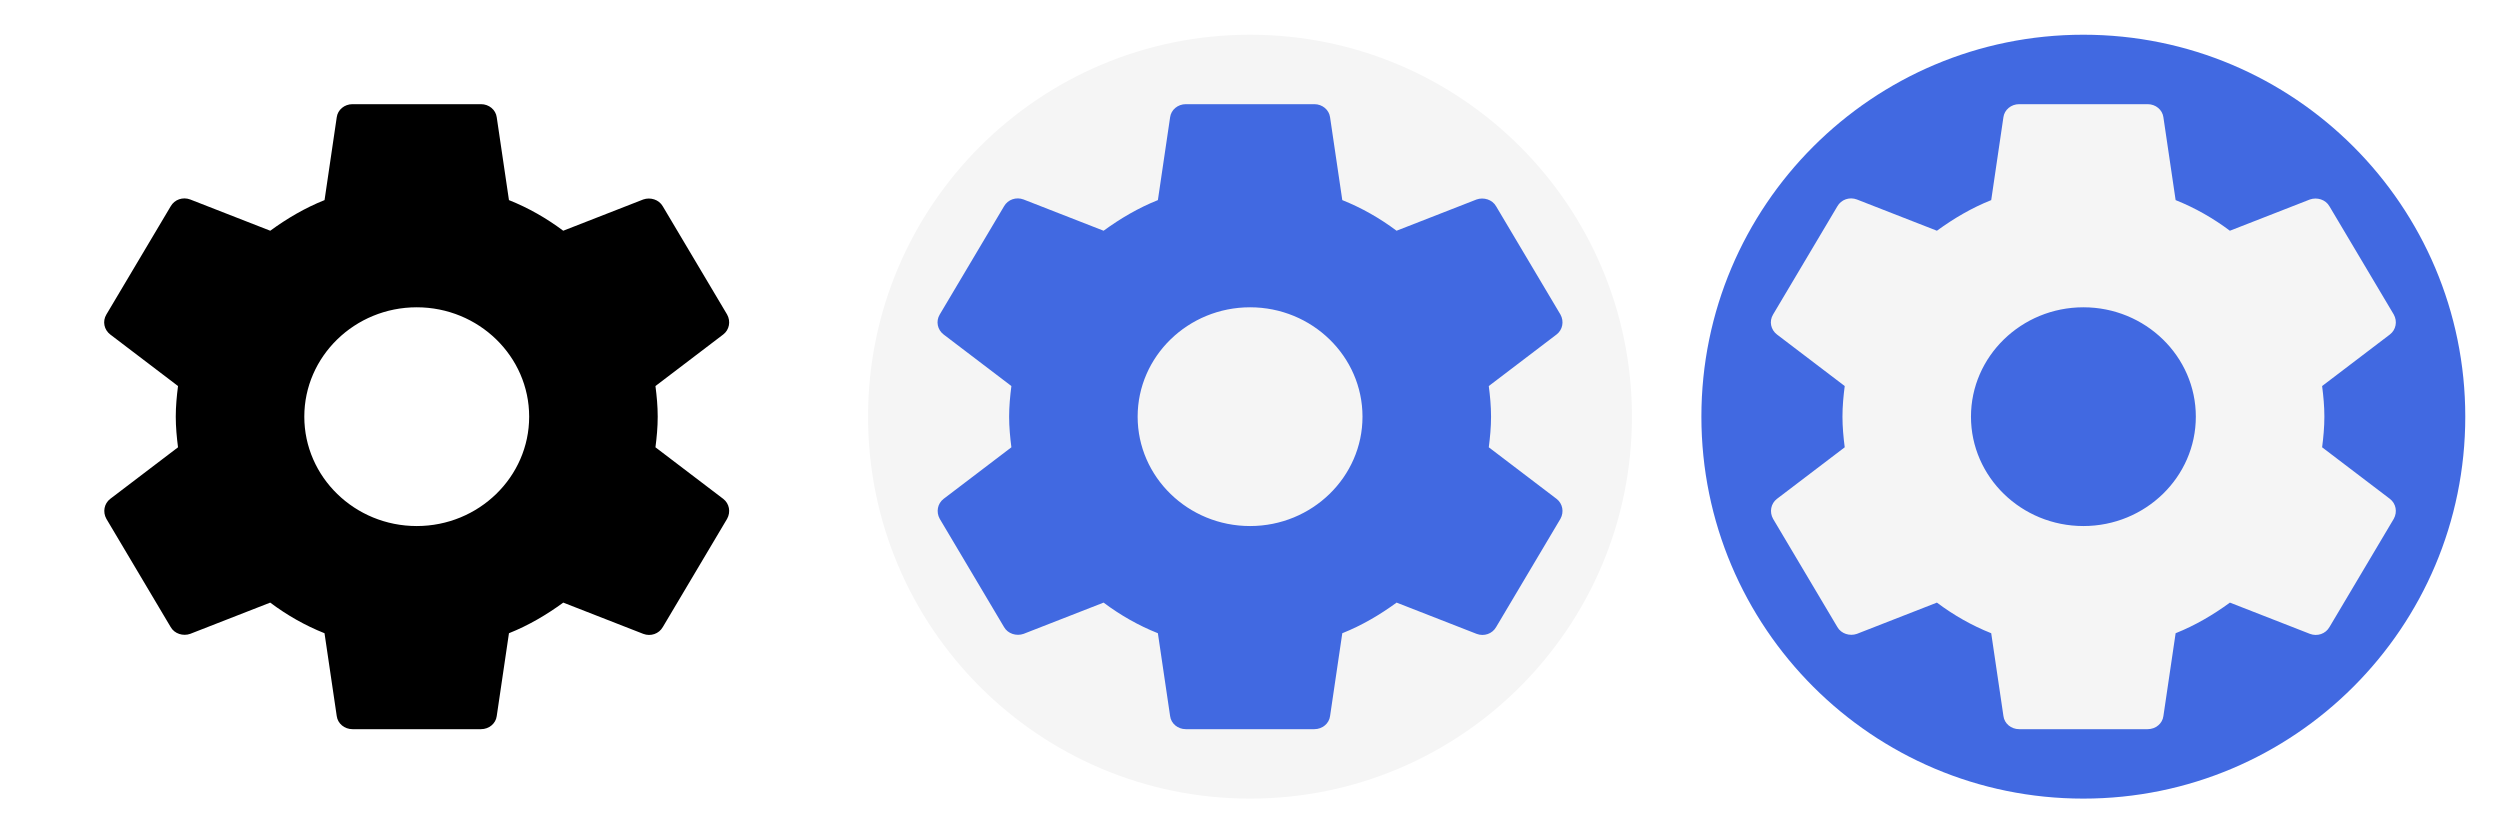
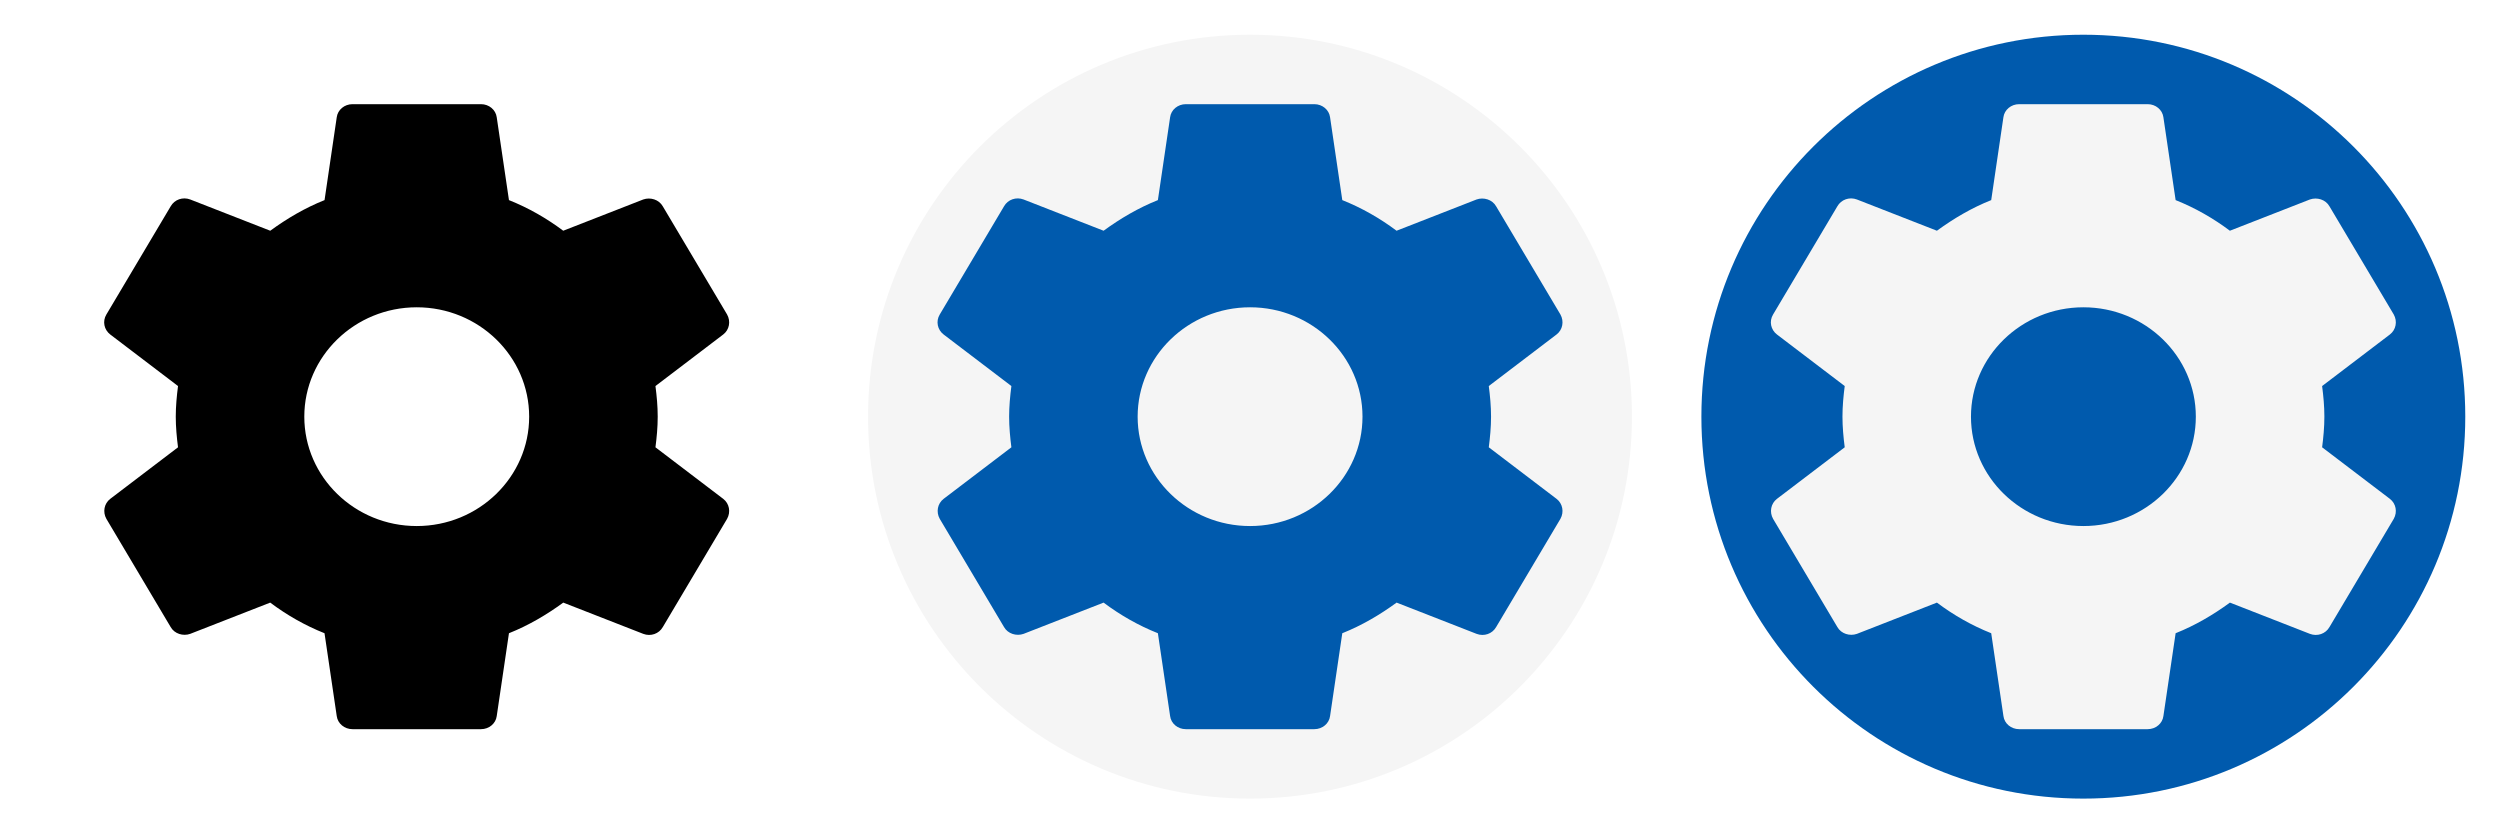
<svg xmlns="http://www.w3.org/2000/svg" height="24" viewBox="0 0 72 24" width="72" version="1.1" id="svg1569">
  <defs id="defs1573" />
  <g id="layer1">
    <circle style="fill:#f5f5f5;fill-opacity:1;stroke:none;stroke-width:1.335;stroke-linecap:round;stroke-linejoin:miter;stroke-miterlimit:4;stroke-dasharray:none;stroke-opacity:1" id="path2142" cy="12" cx="36" r="11" />
-     <circle style="fill:#4169e1;fill-opacity:1;stroke:none;stroke-width:1.335;stroke-linecap:round;stroke-linejoin:miter;stroke-miterlimit:4;stroke-dasharray:none;stroke-opacity:1" id="path2142-3" cy="12" cx="60" r="11" />
+     <circle style="fill:#005aad;fill-opacity:1;stroke:none;stroke-width:1.335;stroke-linecap:round;stroke-linejoin:miter;stroke-miterlimit:4;stroke-dasharray:none;stroke-opacity:1" id="path2142-3" cy="12" cx="60" r="11" />
  </g>
  <g id="layer2">
    <path d="M 0,0 H 24 V 24 H 0 Z" id="path1565" style="fill:none" />
    <path d="m 18.877,12.882 c 0.037,-0.288 0.065,-0.576 0.065,-0.882 0,-0.306 -0.028,-0.594 -0.065,-0.882 l 1.952,-1.485 c 0.176,-0.135 0.222,-0.378 0.111,-0.576 L 19.089,5.943 C 18.978,5.745 18.729,5.673 18.525,5.745 l -2.304,0.9 C 15.74,6.285 15.222,5.988 14.658,5.763 L 14.306,3.378 C 14.278,3.162 14.084,3 13.853,3 H 10.152 C 9.92,3 9.726,3.162 9.698,3.378 L 9.347,5.763 C 8.782,5.988 8.264,6.294 7.783,6.645 l -2.304,-0.9 c -0.213,-0.081 -0.453,0 -0.564,0.198 L 3.064,9.057 C 2.944,9.255 2.999,9.498 3.175,9.633 l 1.952,1.485 c -0.037,0.288 -0.065,0.585 -0.065,0.882 0,0.297 0.028,0.594 0.065,0.882 l -1.952,1.485 c -0.176,0.135 -0.222,0.378 -0.111,0.576 l 1.85,3.114 c 0.111,0.198 0.361,0.27 0.564,0.198 l 2.304,-0.9 c 0.481,0.36 0.999,0.657 1.564,0.882 l 0.352,2.385 C 9.726,20.838 9.92,21 10.152,21 h 3.701 c 0.231,0 0.426,-0.162 0.453,-0.378 l 0.352,-2.385 c 0.564,-0.225 1.083,-0.531 1.564,-0.882 l 2.304,0.9 c 0.213,0.081 0.453,0 0.564,-0.198 l 1.85,-3.114 c 0.111,-0.198 0.065,-0.441 -0.111,-0.576 z m -6.875,2.268 c -1.786,0 -3.238,-1.413 -3.238,-3.15 0,-1.737 1.453,-3.15 3.238,-3.15 1.786,0 3.238,1.413 3.238,3.15 0,1.737 -1.453,3.15 -3.238,3.15 z" id="path1567" style="stroke-width:0.913" />
-     <path d="m 42.877,12.882 c 0.037,-0.288 0.065,-0.576 0.065,-0.882 0,-0.306 -0.028,-0.594 -0.065,-0.882 L 44.829,9.633 C 45.005,9.498 45.051,9.255 44.94,9.057 L 43.089,5.943 C 42.978,5.745 42.729,5.673 42.525,5.745 l -2.304,0.9 C 39.74,6.285 39.222,5.988 38.658,5.763 L 38.306,3.378 C 38.278,3.162 38.084,3 37.853,3 h -3.701 c -0.231,0 -0.426,0.162 -0.453,0.378 l -0.352,2.385 c -0.564,0.225 -1.083,0.531 -1.564,0.882 l -2.304,-0.9 c -0.213,-0.081 -0.453,0 -0.564,0.198 l -1.85,3.114 c -0.12,0.198 -0.065,0.441 0.111,0.576 l 1.952,1.485 c -0.037,0.288 -0.065,0.585 -0.065,0.882 0,0.297 0.028,0.594 0.065,0.882 l -1.952,1.485 c -0.176,0.135 -0.222,0.378 -0.111,0.576 l 1.85,3.114 c 0.111,0.198 0.361,0.27 0.564,0.198 l 2.304,-0.9 c 0.481,0.36 0.999,0.657 1.564,0.882 l 0.352,2.385 C 33.726,20.838 33.92,21 34.152,21 h 3.701 c 0.231,0 0.426,-0.162 0.453,-0.378 l 0.352,-2.385 c 0.564,-0.225 1.083,-0.531 1.564,-0.882 l 2.304,0.9 c 0.213,0.081 0.453,0 0.564,-0.198 l 1.85,-3.114 c 0.111,-0.198 0.065,-0.441 -0.111,-0.576 z m -6.875,2.268 c -1.786,0 -3.238,-1.413 -3.238,-3.15 0,-1.737 1.453,-3.15 3.238,-3.15 1.786,0 3.238,1.413 3.238,3.15 0,1.737 -1.453,3.15 -3.238,3.15 z" id="path1567-7" style="stroke-width:0.913;fill:#4169e1;fill-opacity:1" />
+     <path d="m 42.877,12.882 c 0.037,-0.288 0.065,-0.576 0.065,-0.882 0,-0.306 -0.028,-0.594 -0.065,-0.882 L 44.829,9.633 C 45.005,9.498 45.051,9.255 44.94,9.057 L 43.089,5.943 C 42.978,5.745 42.729,5.673 42.525,5.745 l -2.304,0.9 C 39.74,6.285 39.222,5.988 38.658,5.763 L 38.306,3.378 C 38.278,3.162 38.084,3 37.853,3 h -3.701 c -0.231,0 -0.426,0.162 -0.453,0.378 l -0.352,2.385 c -0.564,0.225 -1.083,0.531 -1.564,0.882 l -2.304,-0.9 c -0.213,-0.081 -0.453,0 -0.564,0.198 l -1.85,3.114 c -0.12,0.198 -0.065,0.441 0.111,0.576 l 1.952,1.485 c -0.037,0.288 -0.065,0.585 -0.065,0.882 0,0.297 0.028,0.594 0.065,0.882 l -1.952,1.485 c -0.176,0.135 -0.222,0.378 -0.111,0.576 l 1.85,3.114 c 0.111,0.198 0.361,0.27 0.564,0.198 l 2.304,-0.9 c 0.481,0.36 0.999,0.657 1.564,0.882 l 0.352,2.385 C 33.726,20.838 33.92,21 34.152,21 h 3.701 c 0.231,0 0.426,-0.162 0.453,-0.378 l 0.352,-2.385 c 0.564,-0.225 1.083,-0.531 1.564,-0.882 l 2.304,0.9 c 0.213,0.081 0.453,0 0.564,-0.198 l 1.85,-3.114 c 0.111,-0.198 0.065,-0.441 -0.111,-0.576 z m -6.875,2.268 c -1.786,0 -3.238,-1.413 -3.238,-3.15 0,-1.737 1.453,-3.15 3.238,-3.15 1.786,0 3.238,1.413 3.238,3.15 0,1.737 -1.453,3.15 -3.238,3.15 z" id="path1567-7" style="stroke-width:0.913;fill:#005aad;fill-opacity:1" />
    <path d="m 66.877,12.882 c 0.037,-0.288 0.065,-0.576 0.065,-0.882 0,-0.306 -0.028,-0.594 -0.065,-0.882 l 1.952,-1.485 c 0.176,-0.135 0.222,-0.378 0.111,-0.576 L 67.089,5.943 C 66.978,5.745 66.729,5.673 66.525,5.745 l -2.304,0.9 C 63.74,6.285 63.222,5.988 62.658,5.763 L 62.306,3.378 C 62.278,3.162 62.084,3 61.853,3 H 58.152 C 57.92,3 57.726,3.162 57.698,3.378 L 57.347,5.763 C 56.782,5.988 56.264,6.294 55.783,6.645 l -2.304,-0.9 c -0.213,-0.081 -0.453,0 -0.564,0.198 l -1.85,3.114 c -0.12,0.198 -0.065,0.441 0.111,0.576 l 1.952,1.485 c -0.037,0.288 -0.065,0.585 -0.065,0.882 0,0.297 0.028,0.594 0.065,0.882 l -1.952,1.485 c -0.176,0.135 -0.222,0.378 -0.111,0.576 l 1.85,3.114 c 0.111,0.198 0.361,0.27 0.564,0.198 l 2.304,-0.9 c 0.481,0.36 0.999,0.657 1.564,0.882 l 0.352,2.385 C 57.726,20.838 57.92,21 58.152,21 h 3.701 c 0.231,0 0.426,-0.162 0.453,-0.378 l 0.352,-2.385 c 0.564,-0.225 1.083,-0.531 1.564,-0.882 l 2.304,0.9 c 0.213,0.081 0.453,0 0.564,-0.198 l 1.85,-3.114 c 0.111,-0.198 0.065,-0.441 -0.111,-0.576 z m -6.875,2.268 c -1.786,0 -3.238,-1.413 -3.238,-3.15 0,-1.737 1.453,-3.15 3.238,-3.15 1.786,0 3.238,1.413 3.238,3.15 0,1.737 -1.453,3.15 -3.238,3.15 z" id="path1567-5" style="fill:#f5f5f5;fill-opacity:1;stroke-width:0.913" />
  </g>
</svg>
